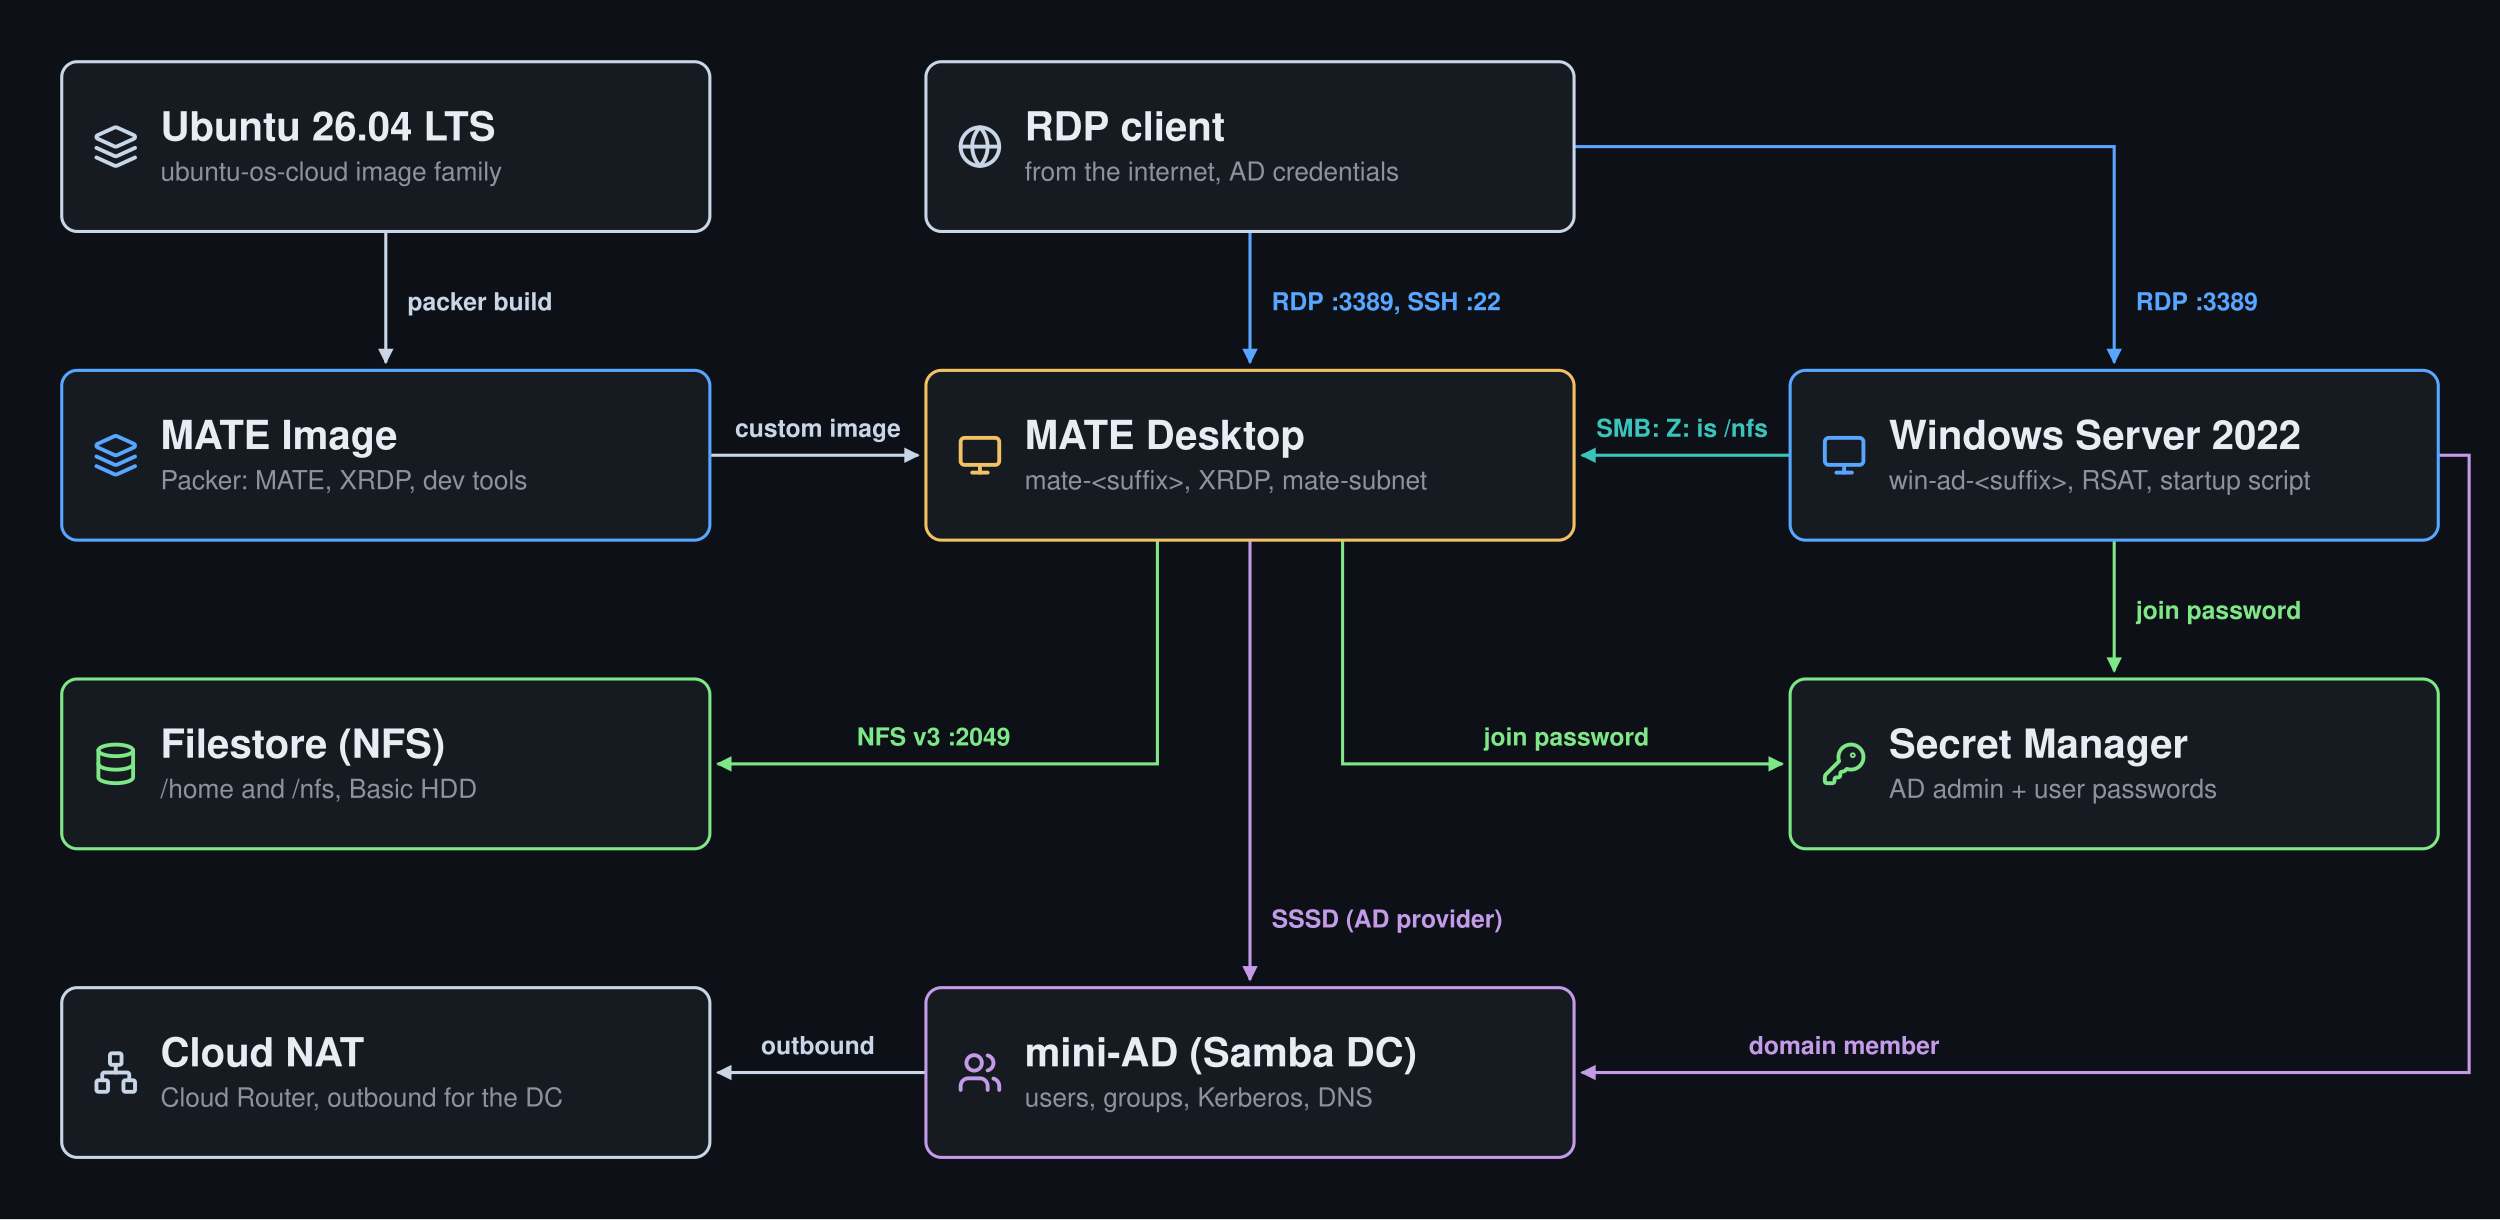
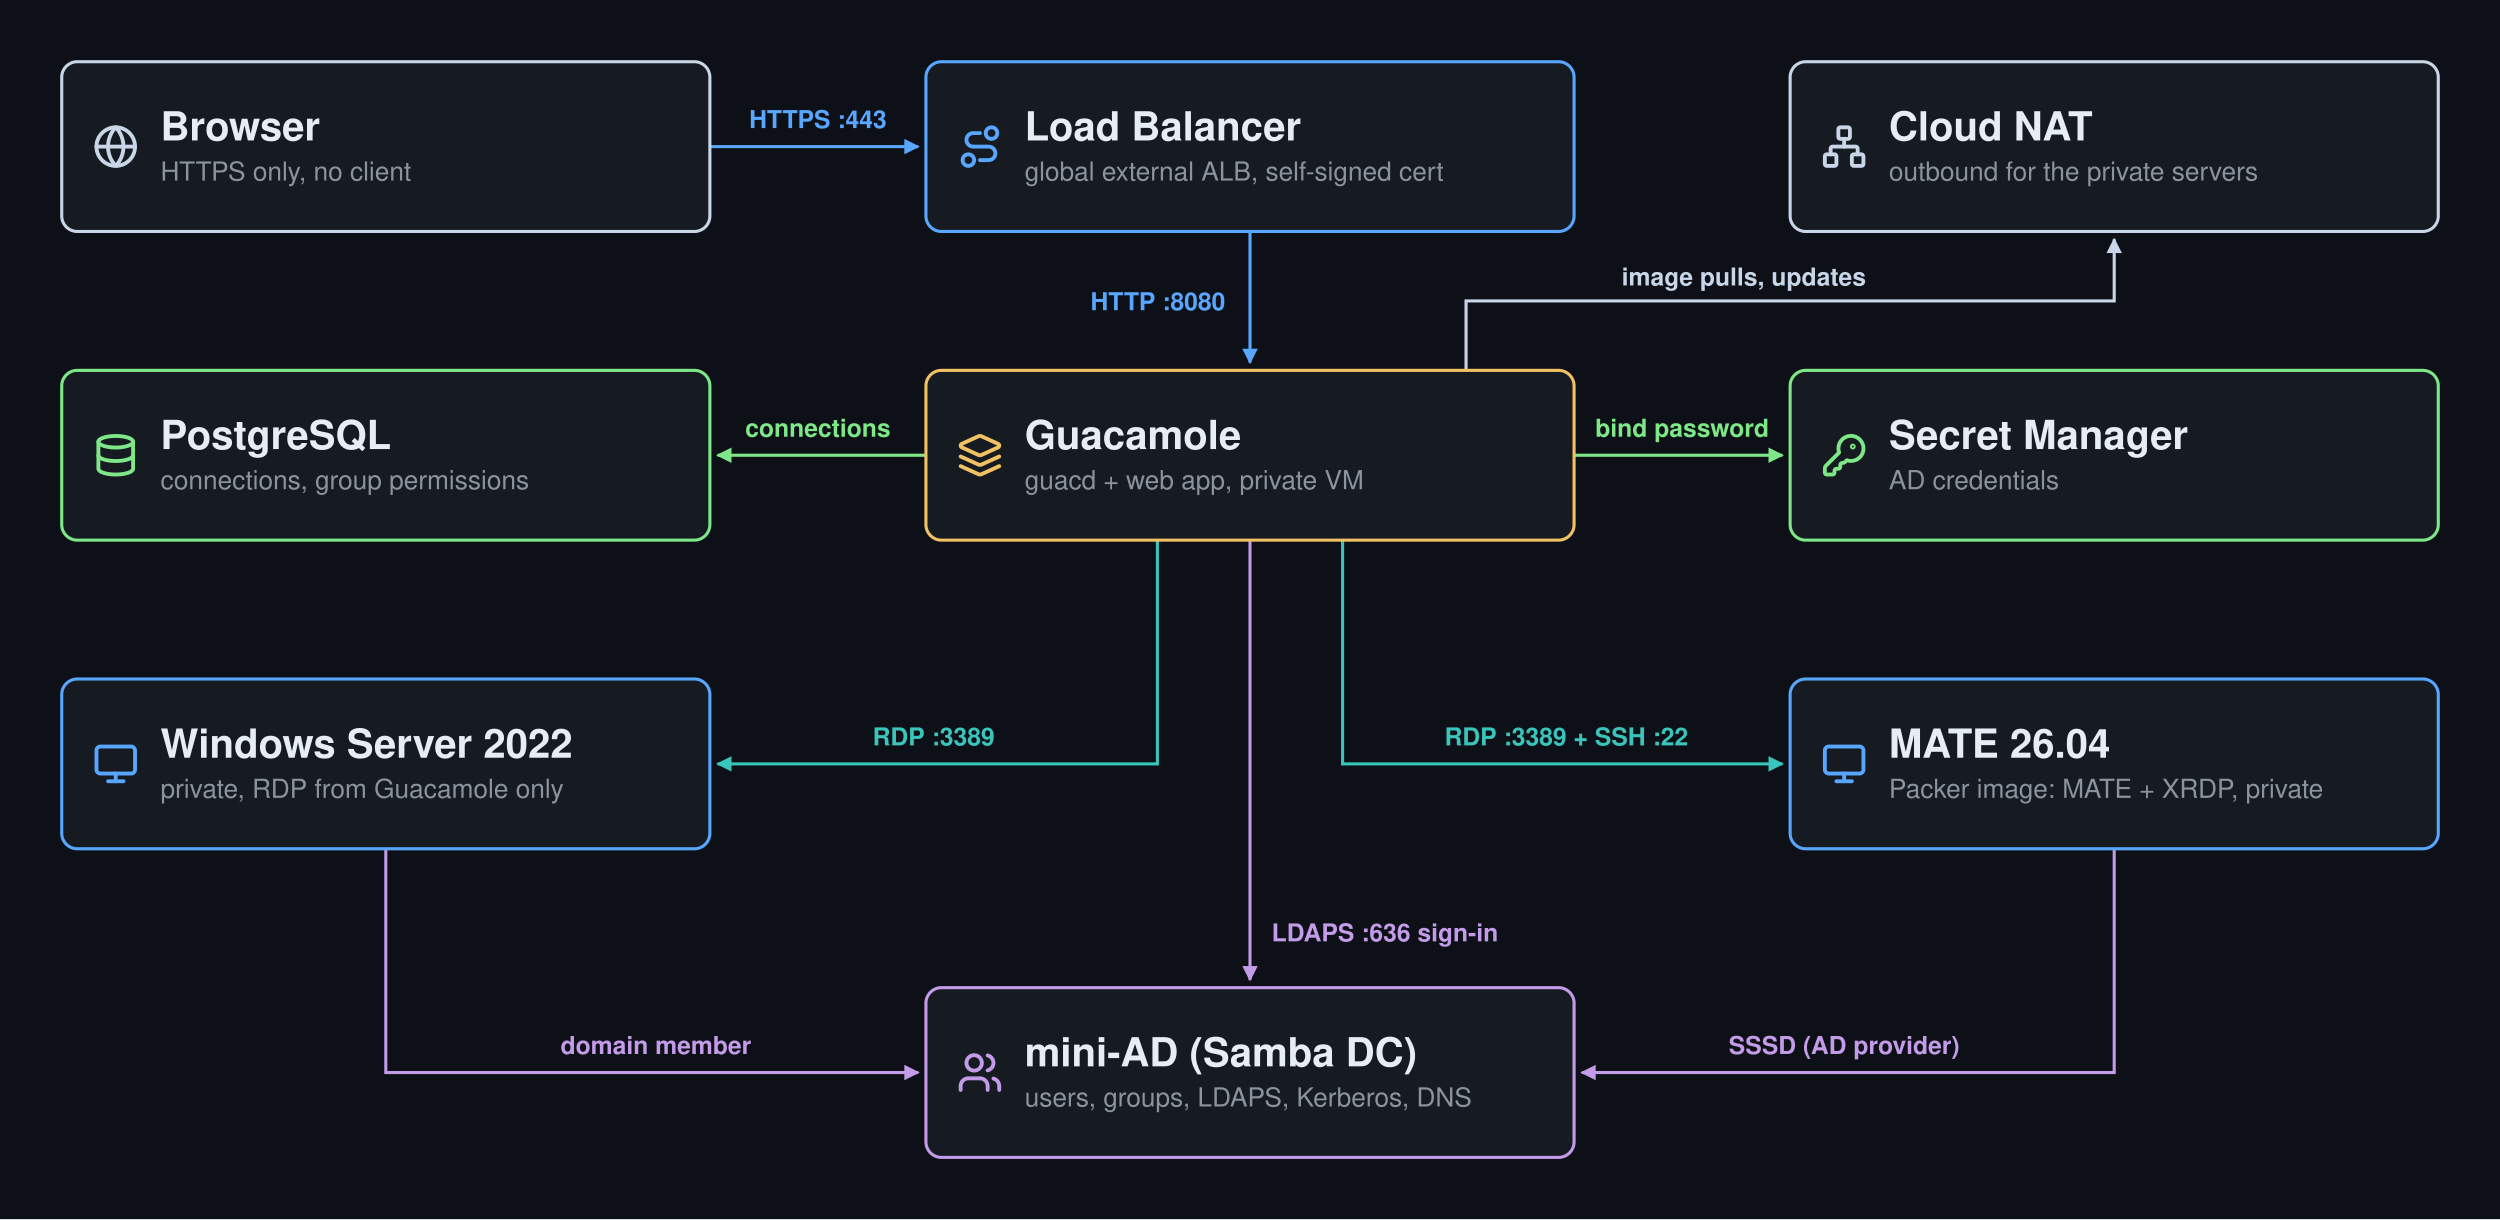
- <svg xmlns="http://www.w3.org/2000/svg" width="1620" height="790" viewBox="0 0 1620 790" role="img" aria-label="Packer builds a MATE image from Canonical's Ubuntu 26.04 LTS image family, and the MATE desktop VM is created from it. An RDP client reaches the MATE desktop over RDP or SSH, and a Windows Server 2022 admin VM over RDP; both VMs and the domain controller are in mate-subnet. The desktop mounts its home directories and a shared area from Filestore over NFS, and shares that area to the Windows VM over SMB. Both VMs read the AD join password from Secret Manager through their service account and join the mini-AD domain controller, which has no external IP and reaches the internet through Cloud NAT.">
+ <svg xmlns="http://www.w3.org/2000/svg" width="1620" height="790" viewBox="0 0 1620 790" role="img" aria-label="A browser reaches an internet-facing load balancer over HTTPS; it forwards to a private Guacamole server, which signs users in against the mini-AD domain controller over LDAPS, keeps its connections in PostgreSQL, reads its LDAP bind password from Secret Manager, and opens RDP to a private Windows host, and RDP and SSH to a private MATE desktop host built from a Packer image, both joined to the domain. The private servers reach the internet through Cloud NAT.">
  <defs>
-     <marker id="a_e_packer" viewBox="0 0 10 10" refX="9" refY="5" markerWidth="5" markerHeight="5" orient="auto-start-reverse">
+     <marker id="a_e_https" viewBox="0 0 10 10" refX="9" refY="5" markerWidth="5" markerHeight="5" orient="auto-start-reverse">
+       <path d="M0,0 L10,5 L0,10 z" fill="#58a6ff" />
+     </marker>
+     <marker id="a_e_alb" viewBox="0 0 10 10" refX="9" refY="5" markerWidth="5" markerHeight="5" orient="auto-start-reverse">
+       <path d="M0,0 L10,5 L0,10 z" fill="#58a6ff" />
+     </marker>
+     <marker id="a_e_nat" viewBox="0 0 10 10" refX="9" refY="5" markerWidth="5" markerHeight="5" orient="auto-start-reverse">
      <path d="M0,0 L10,5 L0,10 z" fill="#c8d6e8" />
    </marker>
-     <marker id="a_e_launch" viewBox="0 0 10 10" refX="9" refY="5" markerWidth="5" markerHeight="5" orient="auto-start-reverse">
-       <path d="M0,0 L10,5 L0,10 z" fill="#c8d6e8" />
+     <marker id="a_e_pg" viewBox="0 0 10 10" refX="9" refY="5" markerWidth="5" markerHeight="5" orient="auto-start-reverse">
+       <path d="M0,0 L10,5 L0,10 z" fill="#7ee787" />
+     </marker>
+     <marker id="a_e_sec" viewBox="0 0 10 10" refX="9" refY="5" markerWidth="5" markerHeight="5" orient="auto-start-reverse">
+       <path d="M0,0 L10,5 L0,10 z" fill="#7ee787" />
    </marker>
    <marker id="a_e_rdp" viewBox="0 0 10 10" refX="9" refY="5" markerWidth="5" markerHeight="5" orient="auto-start-reverse">
-       <path d="M0,0 L10,5 L0,10 z" fill="#58a6ff" />
-     </marker>
-     <marker id="a_e_winrdp" viewBox="0 0 10 10" refX="9" refY="5" markerWidth="5" markerHeight="5" orient="auto-start-reverse">
-       <path d="M0,0 L10,5 L0,10 z" fill="#58a6ff" />
-     </marker>
-     <marker id="a_e_smb" viewBox="0 0 10 10" refX="9" refY="5" markerWidth="5" markerHeight="5" orient="auto-start-reverse">
      <path d="M0,0 L10,5 L0,10 z" fill="#39c5bb" />
    </marker>
-     <marker id="a_e_nfs" viewBox="0 0 10 10" refX="9" refY="5" markerWidth="5" markerHeight="5" orient="auto-start-reverse">
-       <path d="M0,0 L10,5 L0,10 z" fill="#7ee787" />
+     <marker id="a_e_ssh" viewBox="0 0 10 10" refX="9" refY="5" markerWidth="5" markerHeight="5" orient="auto-start-reverse">
+       <path d="M0,0 L10,5 L0,10 z" fill="#39c5bb" />
    </marker>
-     <marker id="a_e_sm" viewBox="0 0 10 10" refX="9" refY="5" markerWidth="5" markerHeight="5" orient="auto-start-reverse">
-       <path d="M0,0 L10,5 L0,10 z" fill="#7ee787" />
-     </marker>
-     <marker id="a_e_winsm" viewBox="0 0 10 10" refX="9" refY="5" markerWidth="5" markerHeight="5" orient="auto-start-reverse">
-       <path d="M0,0 L10,5 L0,10 z" fill="#7ee787" />
-     </marker>
-     <marker id="a_e_sssd" viewBox="0 0 10 10" refX="9" refY="5" markerWidth="5" markerHeight="5" orient="auto-start-reverse">
+     <marker id="a_e_ldaps" viewBox="0 0 10 10" refX="9" refY="5" markerWidth="5" markerHeight="5" orient="auto-start-reverse">
      <path d="M0,0 L10,5 L0,10 z" fill="#c39be8" />
    </marker>
    <marker id="a_e_winad" viewBox="0 0 10 10" refX="9" refY="5" markerWidth="5" markerHeight="5" orient="auto-start-reverse">
      <path d="M0,0 L10,5 L0,10 z" fill="#c39be8" />
    </marker>
-     <marker id="a_e_nat" viewBox="0 0 10 10" refX="9" refY="5" markerWidth="5" markerHeight="5" orient="auto-start-reverse">
-       <path d="M0,0 L10,5 L0,10 z" fill="#c8d6e8" />
+     <marker id="a_e_linad" viewBox="0 0 10 10" refX="9" refY="5" markerWidth="5" markerHeight="5" orient="auto-start-reverse">
+       <path d="M0,0 L10,5 L0,10 z" fill="#c39be8" />
    </marker>
  </defs>
  <rect width="1620" height="790" fill="#0d1117" />
-   <path d="M250.0,150 V235" fill="none" stroke="#c8d6e8" stroke-width="2" marker-end="url(#a_e_packer)" />
-   <text x="264.0" y="201.0" text-anchor="start" font-family="-apple-system, BlinkMacSystemFont, Segoe UI, Helvetica, Arial, sans-serif" font-size="16" font-weight="600" fill="#c8d6e8" stroke="#0d1117" stroke-width="6" paint-order="stroke">packer build</text>
-   <path d="M460,295.0 H595" fill="none" stroke="#c8d6e8" stroke-width="2" marker-end="url(#a_e_launch)" />
-   <text x="530.0" y="283.0" text-anchor="middle" font-family="-apple-system, BlinkMacSystemFont, Segoe UI, Helvetica, Arial, sans-serif" font-size="16" font-weight="600" fill="#c8d6e8" stroke="#0d1117" stroke-width="6" paint-order="stroke">custom image</text>
-   <path d="M810.0,150 V235" fill="none" stroke="#58a6ff" stroke-width="2" marker-end="url(#a_e_rdp)" />
-   <text x="824.0" y="201.0" text-anchor="start" font-family="-apple-system, BlinkMacSystemFont, Segoe UI, Helvetica, Arial, sans-serif" font-size="16" font-weight="600" fill="#58a6ff" stroke="#0d1117" stroke-width="6" paint-order="stroke">RDP :3389, SSH :22</text>
-   <path d="M1020,95.0 H1370.0 V235" fill="none" stroke="#58a6ff" stroke-width="2" marker-end="url(#a_e_winrdp)" />
-   <text x="1384.0" y="201.0" text-anchor="start" font-family="-apple-system, BlinkMacSystemFont, Segoe UI, Helvetica, Arial, sans-serif" font-size="16" font-weight="600" fill="#58a6ff" stroke="#0d1117" stroke-width="6" paint-order="stroke">RDP :3389</text>
-   <path d="M1160,295.0 H1025" fill="none" stroke="#39c5bb" stroke-width="2" marker-end="url(#a_e_smb)" />
-   <text x="1090.0" y="283.0" text-anchor="middle" font-family="-apple-system, BlinkMacSystemFont, Segoe UI, Helvetica, Arial, sans-serif" font-size="16" font-weight="600" fill="#39c5bb" stroke="#0d1117" stroke-width="6" paint-order="stroke">SMB: Z: is /nfs</text>
-   <path d="M750.0,350 V495.0 H465" fill="none" stroke="#7ee787" stroke-width="2" marker-end="url(#a_e_nfs)" />
-   <text x="605.0" y="483.0" text-anchor="middle" font-family="-apple-system, BlinkMacSystemFont, Segoe UI, Helvetica, Arial, sans-serif" font-size="16" font-weight="600" fill="#7ee787" stroke="#0d1117" stroke-width="6" paint-order="stroke">NFS v3 :2049</text>
-   <path d="M870.0,350 V495.0 H1155" fill="none" stroke="#7ee787" stroke-width="2" marker-end="url(#a_e_sm)" />
-   <text x="1015.0" y="483.0" text-anchor="middle" font-family="-apple-system, BlinkMacSystemFont, Segoe UI, Helvetica, Arial, sans-serif" font-size="16" font-weight="600" fill="#7ee787" stroke="#0d1117" stroke-width="6" paint-order="stroke">join password</text>
-   <path d="M1370.0,350 V435" fill="none" stroke="#7ee787" stroke-width="2" marker-end="url(#a_e_winsm)" />
-   <text x="1384.0" y="401.0" text-anchor="start" font-family="-apple-system, BlinkMacSystemFont, Segoe UI, Helvetica, Arial, sans-serif" font-size="16" font-weight="600" fill="#7ee787" stroke="#0d1117" stroke-width="6" paint-order="stroke">join password</text>
-   <path d="M810.0,350 V635" fill="none" stroke="#c39be8" stroke-width="2" marker-end="url(#a_e_sssd)" />
-   <text x="824.0" y="601.0" text-anchor="start" font-family="-apple-system, BlinkMacSystemFont, Segoe UI, Helvetica, Arial, sans-serif" font-size="16" font-weight="600" fill="#c39be8" stroke="#0d1117" stroke-width="6" paint-order="stroke">SSSD (AD provider)</text>
-   <path d="M1580,295.0 H1600 V695.0 H1025" fill="none" stroke="#c39be8" stroke-width="2" marker-end="url(#a_e_winad)" />
-   <text x="1195.0" y="683.0" text-anchor="middle" font-family="-apple-system, BlinkMacSystemFont, Segoe UI, Helvetica, Arial, sans-serif" font-size="16" font-weight="600" fill="#c39be8" stroke="#0d1117" stroke-width="6" paint-order="stroke">domain member</text>
-   <path d="M600,695.0 H465" fill="none" stroke="#c8d6e8" stroke-width="2" marker-end="url(#a_e_nat)" />
-   <text x="530.0" y="683.0" text-anchor="middle" font-family="-apple-system, BlinkMacSystemFont, Segoe UI, Helvetica, Arial, sans-serif" font-size="16" font-weight="600" fill="#c8d6e8" stroke="#0d1117" stroke-width="6" paint-order="stroke">outbound</text>
+   <path d="M460,95.0 L595,95.0" fill="none" stroke="#58a6ff" stroke-width="2" marker-end="url(#a_e_https)" />
+   <text x="530.0" y="83.0" text-anchor="middle" font-family="-apple-system, BlinkMacSystemFont, Segoe UI, Helvetica, Arial, sans-serif" font-size="16" font-weight="600" fill="#58a6ff" stroke="#0d1117" stroke-width="6" paint-order="stroke">HTTPS :443</text>
+   <path d="M810.0,150 L810.0,235" fill="none" stroke="#58a6ff" stroke-width="2" marker-end="url(#a_e_alb)" />
+   <text x="794.0" y="201.0" text-anchor="end" font-family="-apple-system, BlinkMacSystemFont, Segoe UI, Helvetica, Arial, sans-serif" font-size="16" font-weight="600" fill="#58a6ff" stroke="#0d1117" stroke-width="6" paint-order="stroke">HTTP :8080</text>
+   <path d="M950,240 V195.0 H1370.0 V155" fill="none" stroke="#c8d6e8" stroke-width="2" marker-end="url(#a_e_nat)" />
+   <text x="1130.0" y="185.0" text-anchor="middle" font-family="-apple-system, BlinkMacSystemFont, Segoe UI, Helvetica, Arial, sans-serif" font-size="16" font-weight="600" fill="#c8d6e8" stroke="#0d1117" stroke-width="6" paint-order="stroke">image pulls, updates</text>
+   <path d="M600,295.0 L465,295.0" fill="none" stroke="#7ee787" stroke-width="2" marker-end="url(#a_e_pg)" />
+   <text x="530.0" y="283.0" text-anchor="middle" font-family="-apple-system, BlinkMacSystemFont, Segoe UI, Helvetica, Arial, sans-serif" font-size="16" font-weight="600" fill="#7ee787" stroke="#0d1117" stroke-width="6" paint-order="stroke">connections</text>
+   <path d="M1020,295.0 L1155,295.0" fill="none" stroke="#7ee787" stroke-width="2" marker-end="url(#a_e_sec)" />
+   <text x="1090.0" y="283.0" text-anchor="middle" font-family="-apple-system, BlinkMacSystemFont, Segoe UI, Helvetica, Arial, sans-serif" font-size="16" font-weight="600" fill="#7ee787" stroke="#0d1117" stroke-width="6" paint-order="stroke">bind password</text>
+   <path d="M750.0,350 V495.0 H465" fill="none" stroke="#39c5bb" stroke-width="2" marker-end="url(#a_e_rdp)" />
+   <text x="605.0" y="483.0" text-anchor="middle" font-family="-apple-system, BlinkMacSystemFont, Segoe UI, Helvetica, Arial, sans-serif" font-size="16" font-weight="600" fill="#39c5bb" stroke="#0d1117" stroke-width="6" paint-order="stroke">RDP :3389</text>
+   <path d="M870.0,350 V495.0 H1155" fill="none" stroke="#39c5bb" stroke-width="2" marker-end="url(#a_e_ssh)" />
+   <text x="1015.0" y="483.0" text-anchor="middle" font-family="-apple-system, BlinkMacSystemFont, Segoe UI, Helvetica, Arial, sans-serif" font-size="16" font-weight="600" fill="#39c5bb" stroke="#0d1117" stroke-width="6" paint-order="stroke">RDP :3389 + SSH :22</text>
+   <path d="M810.0,350 V635" fill="none" stroke="#c39be8" stroke-width="2" marker-end="url(#a_e_ldaps)" />
+   <text x="824.0" y="610" text-anchor="start" font-family="-apple-system, BlinkMacSystemFont, Segoe UI, Helvetica, Arial, sans-serif" font-size="16" font-weight="600" fill="#c39be8" stroke="#0d1117" stroke-width="6" paint-order="stroke">LDAPS :636 sign-in</text>
+   <path d="M250.0,550 V695.0 H595" fill="none" stroke="#c39be8" stroke-width="2" marker-end="url(#a_e_winad)" />
+   <text x="425.0" y="683.0" text-anchor="middle" font-family="-apple-system, BlinkMacSystemFont, Segoe UI, Helvetica, Arial, sans-serif" font-size="16" font-weight="600" fill="#c39be8" stroke="#0d1117" stroke-width="6" paint-order="stroke">domain member</text>
+   <path d="M1370.0,550 V695.0 H1025" fill="none" stroke="#c39be8" stroke-width="2" marker-end="url(#a_e_linad)" />
+   <text x="1195.0" y="683.0" text-anchor="middle" font-family="-apple-system, BlinkMacSystemFont, Segoe UI, Helvetica, Arial, sans-serif" font-size="16" font-weight="600" fill="#c39be8" stroke="#0d1117" stroke-width="6" paint-order="stroke">SSSD (AD provider)</text>
  <rect x="40" y="40" width="420" height="110" rx="10" ry="10" fill="#161b22" stroke="#c8d6e8" stroke-width="2" />
  <g transform="translate(60,80.0) scale(1.25)" fill="none" stroke="#c8d6e8" stroke-width="2" stroke-linecap="round" stroke-linejoin="round">
-     <path d="m12.83 2.18a2 2 0 0 0-1.66 0L2.6 6.08a1 1 0 0 0 0 1.83l8.58 3.91a2 2 0 0 0 1.66 0l8.58-3.9a1 1 0 0 0 0-1.83Z" />
-     <path d="m22 17.65-9.17 4.16a2 2 0 0 1-1.66 0L2 17.65" />
-     <path d="m22 12.65-9.17 4.16a2 2 0 0 1-1.66 0L2 12.65" />
-   </g>
-   <text x="104.0" y="91.0" font-family="-apple-system, BlinkMacSystemFont, Segoe UI, Helvetica, Arial, sans-serif" font-size="26" font-weight="600" fill="#e6edf3">Ubuntu 26.04 LTS</text>
-   <text x="104.0" y="117.0" font-family="-apple-system, BlinkMacSystemFont, Segoe UI, Helvetica, Arial, sans-serif" font-size="17" fill="#8b949e">ubuntu-os-cloud image family</text>
-   <rect x="600" y="40" width="420" height="110" rx="10" ry="10" fill="#161b22" stroke="#c8d6e8" stroke-width="2" />
-   <g transform="translate(620,80.0) scale(1.25)" fill="none" stroke="#c8d6e8" stroke-width="2" stroke-linecap="round" stroke-linejoin="round">
    <circle cx="12" cy="12" r="10" />
    <path d="M12 2a14.5 14.5 0 0 0 0 20 14.5 14.5 0 0 0 0-20" />
    <path d="M2 12h20" />
  </g>
-   <text x="664.0" y="91.0" font-family="-apple-system, BlinkMacSystemFont, Segoe UI, Helvetica, Arial, sans-serif" font-size="26" font-weight="600" fill="#e6edf3">RDP client</text>
-   <text x="664.0" y="117.0" font-family="-apple-system, BlinkMacSystemFont, Segoe UI, Helvetica, Arial, sans-serif" font-size="17" fill="#8b949e">from the internet, AD credentials</text>
-   <rect x="40" y="240" width="420" height="110" rx="10" ry="10" fill="#161b22" stroke="#58a6ff" stroke-width="2" />
-   <g transform="translate(60,280.0) scale(1.25)" fill="none" stroke="#58a6ff" stroke-width="2" stroke-linecap="round" stroke-linejoin="round">
-     <path d="m12.83 2.18a2 2 0 0 0-1.66 0L2.6 6.08a1 1 0 0 0 0 1.83l8.58 3.91a2 2 0 0 0 1.66 0l8.58-3.9a1 1 0 0 0 0-1.83Z" />
-     <path d="m22 17.65-9.17 4.16a2 2 0 0 1-1.66 0L2 17.65" />
-     <path d="m22 12.65-9.17 4.16a2 2 0 0 1-1.66 0L2 12.65" />
+   <text x="104.0" y="91.0" font-family="-apple-system, BlinkMacSystemFont, Segoe UI, Helvetica, Arial, sans-serif" font-size="26" font-weight="600" fill="#e6edf3">Browser</text>
+   <text x="104.0" y="117.0" font-family="-apple-system, BlinkMacSystemFont, Segoe UI, Helvetica, Arial, sans-serif" font-size="17" fill="#8b949e">HTTPS only, no client</text>
+   <rect x="600" y="40" width="420" height="110" rx="10" ry="10" fill="#161b22" stroke="#58a6ff" stroke-width="2" />
+   <g transform="translate(620,80.0) scale(1.25)" fill="none" stroke="#58a6ff" stroke-width="2" stroke-linecap="round" stroke-linejoin="round">
+     <circle cx="6" cy="19" r="3" />
+     <circle cx="18" cy="5" r="3" />
+     <path d="M12 19h4.5a3.5 3.5 0 0 0 0-7h-8a3.5 3.5 0 0 1 0-7H12" />
  </g>
-   <text x="104.0" y="291.0" font-family="-apple-system, BlinkMacSystemFont, Segoe UI, Helvetica, Arial, sans-serif" font-size="26" font-weight="600" fill="#e6edf3">MATE Image</text>
-   <text x="104.0" y="317.0" font-family="-apple-system, BlinkMacSystemFont, Segoe UI, Helvetica, Arial, sans-serif" font-size="17" fill="#8b949e">Packer: MATE, XRDP, dev tools</text>
-   <rect x="600" y="240" width="420" height="110" rx="10" ry="10" fill="#161b22" stroke="#f2c163" stroke-width="2" />
-   <g transform="translate(620,280.0) scale(1.25)" fill="none" stroke="#f2c163" stroke-width="2" stroke-linecap="round" stroke-linejoin="round">
-     <rect width="20" height="14" x="2" y="3" rx="2" />
-     <line x1="8" x2="16" y1="21" y2="21" />
-     <line x1="12" x2="12" y1="17" y2="21" />
-   </g>
-   <text x="664.0" y="291.0" font-family="-apple-system, BlinkMacSystemFont, Segoe UI, Helvetica, Arial, sans-serif" font-size="26" font-weight="600" fill="#e6edf3">MATE Desktop</text>
-   <text x="664.0" y="317.0" font-family="-apple-system, BlinkMacSystemFont, Segoe UI, Helvetica, Arial, sans-serif" font-size="17" fill="#8b949e">mate-&lt;suffix&gt;, XRDP, mate-subnet</text>
-   <rect x="1160" y="240" width="420" height="110" rx="10" ry="10" fill="#161b22" stroke="#58a6ff" stroke-width="2" />
-   <g transform="translate(1180,280.0) scale(1.25)" fill="none" stroke="#58a6ff" stroke-width="2" stroke-linecap="round" stroke-linejoin="round">
-     <rect width="20" height="14" x="2" y="3" rx="2" />
-     <line x1="8" x2="16" y1="21" y2="21" />
-     <line x1="12" x2="12" y1="17" y2="21" />
-   </g>
-   <text x="1224.0" y="291.0" font-family="-apple-system, BlinkMacSystemFont, Segoe UI, Helvetica, Arial, sans-serif" font-size="26" font-weight="600" fill="#e6edf3">Windows Server 2022</text>
-   <text x="1224.0" y="317.0" font-family="-apple-system, BlinkMacSystemFont, Segoe UI, Helvetica, Arial, sans-serif" font-size="17" fill="#8b949e">win-ad-&lt;suffix&gt;, RSAT, startup script</text>
-   <rect x="40" y="440" width="420" height="110" rx="10" ry="10" fill="#161b22" stroke="#7ee787" stroke-width="2" />
-   <g transform="translate(60,480.0) scale(1.25)" fill="none" stroke="#7ee787" stroke-width="2" stroke-linecap="round" stroke-linejoin="round">
-     <ellipse cx="12" cy="5" rx="9" ry="3" />
-     <path d="M3 5V19A9 3 0 0 0 21 19V5" />
-     <path d="M3 12A9 3 0 0 0 21 12" />
-   </g>
-   <text x="104.0" y="491.0" font-family="-apple-system, BlinkMacSystemFont, Segoe UI, Helvetica, Arial, sans-serif" font-size="26" font-weight="600" fill="#e6edf3">Filestore (NFS)</text>
-   <text x="104.0" y="517.0" font-family="-apple-system, BlinkMacSystemFont, Segoe UI, Helvetica, Arial, sans-serif" font-size="17" fill="#8b949e">/home and /nfs, Basic HDD</text>
-   <rect x="1160" y="440" width="420" height="110" rx="10" ry="10" fill="#161b22" stroke="#7ee787" stroke-width="2" />
-   <g transform="translate(1180,480.0) scale(1.25)" fill="none" stroke="#7ee787" stroke-width="2" stroke-linecap="round" stroke-linejoin="round">
-     <path d="M2.586 17.414A2 2 0 0 0 2 18.828V21a1 1 0 0 0 1 1h3a1 1 0 0 0 1-1v-1a1 1 0 0 1 1-1h1a1 1 0 0 0 1-1v-1a1 1 0 0 1 1-1h.172a2 2 0 0 0 1.414-.586l.814-.814a6.5 6.5 0 1 0-4-4z" />
-     <circle cx="16.5" cy="7.5" r=".5" />
-   </g>
-   <text x="1224.0" y="491.0" font-family="-apple-system, BlinkMacSystemFont, Segoe UI, Helvetica, Arial, sans-serif" font-size="26" font-weight="600" fill="#e6edf3">Secret Manager</text>
-   <text x="1224.0" y="517.0" font-family="-apple-system, BlinkMacSystemFont, Segoe UI, Helvetica, Arial, sans-serif" font-size="17" fill="#8b949e">AD admin + user passwords</text>
-   <rect x="40" y="640" width="420" height="110" rx="10" ry="10" fill="#161b22" stroke="#c8d6e8" stroke-width="2" />
-   <g transform="translate(60,680.0) scale(1.25)" fill="none" stroke="#c8d6e8" stroke-width="2" stroke-linecap="round" stroke-linejoin="round">
+   <text x="664.0" y="91.0" font-family="-apple-system, BlinkMacSystemFont, Segoe UI, Helvetica, Arial, sans-serif" font-size="26" font-weight="600" fill="#e6edf3">Load Balancer</text>
+   <text x="664.0" y="117.0" font-family="-apple-system, BlinkMacSystemFont, Segoe UI, Helvetica, Arial, sans-serif" font-size="17" fill="#8b949e">global external ALB, self-signed cert</text>
+   <rect x="1160" y="40" width="420" height="110" rx="10" ry="10" fill="#161b22" stroke="#c8d6e8" stroke-width="2" />
+   <g transform="translate(1180,80.0) scale(1.25)" fill="none" stroke="#c8d6e8" stroke-width="2" stroke-linecap="round" stroke-linejoin="round">
    <rect x="16" y="16" width="6" height="6" rx="1" />
    <rect x="2" y="16" width="6" height="6" rx="1" />
    <rect x="9" y="2" width="6" height="6" rx="1" />
    <path d="M5 16v-3a1 1 0 0 1 1-1h12a1 1 0 0 1 1 1v3" />
    <path d="M12 12V8" />
  </g>
-   <text x="104.0" y="691.0" font-family="-apple-system, BlinkMacSystemFont, Segoe UI, Helvetica, Arial, sans-serif" font-size="26" font-weight="600" fill="#e6edf3">Cloud NAT</text>
-   <text x="104.0" y="717.0" font-family="-apple-system, BlinkMacSystemFont, Segoe UI, Helvetica, Arial, sans-serif" font-size="17" fill="#8b949e">Cloud Router, outbound for the DC</text>
+   <text x="1224.0" y="91.0" font-family="-apple-system, BlinkMacSystemFont, Segoe UI, Helvetica, Arial, sans-serif" font-size="26" font-weight="600" fill="#e6edf3">Cloud NAT</text>
+   <text x="1224.0" y="117.0" font-family="-apple-system, BlinkMacSystemFont, Segoe UI, Helvetica, Arial, sans-serif" font-size="17" fill="#8b949e">outbound for the private servers</text>
+   <rect x="40" y="240" width="420" height="110" rx="10" ry="10" fill="#161b22" stroke="#7ee787" stroke-width="2" />
+   <g transform="translate(60,280.0) scale(1.25)" fill="none" stroke="#7ee787" stroke-width="2" stroke-linecap="round" stroke-linejoin="round">
+     <ellipse cx="12" cy="5" rx="9" ry="3" />
+     <path d="M3 5V19A9 3 0 0 0 21 19V5" />
+     <path d="M3 12A9 3 0 0 0 21 12" />
+   </g>
+   <text x="104.0" y="291.0" font-family="-apple-system, BlinkMacSystemFont, Segoe UI, Helvetica, Arial, sans-serif" font-size="26" font-weight="600" fill="#e6edf3">PostgreSQL</text>
+   <text x="104.0" y="317.0" font-family="-apple-system, BlinkMacSystemFont, Segoe UI, Helvetica, Arial, sans-serif" font-size="17" fill="#8b949e">connections, group permissions</text>
+   <rect x="600" y="240" width="420" height="110" rx="10" ry="10" fill="#161b22" stroke="#f2c163" stroke-width="2" />
+   <g transform="translate(620,280.0) scale(1.25)" fill="none" stroke="#f2c163" stroke-width="2" stroke-linecap="round" stroke-linejoin="round">
+     <path d="m12.83 2.18a2 2 0 0 0-1.66 0L2.6 6.08a1 1 0 0 0 0 1.83l8.58 3.91a2 2 0 0 0 1.66 0l8.58-3.9a1 1 0 0 0 0-1.83Z" />
+     <path d="m22 17.65-9.17 4.16a2 2 0 0 1-1.66 0L2 17.65" />
+     <path d="m22 12.65-9.17 4.16a2 2 0 0 1-1.66 0L2 12.65" />
+   </g>
+   <text x="664.0" y="291.0" font-family="-apple-system, BlinkMacSystemFont, Segoe UI, Helvetica, Arial, sans-serif" font-size="26" font-weight="600" fill="#e6edf3">Guacamole</text>
+   <text x="664.0" y="317.0" font-family="-apple-system, BlinkMacSystemFont, Segoe UI, Helvetica, Arial, sans-serif" font-size="17" fill="#8b949e">guacd + web app, private VM</text>
+   <rect x="1160" y="240" width="420" height="110" rx="10" ry="10" fill="#161b22" stroke="#7ee787" stroke-width="2" />
+   <g transform="translate(1180,280.0) scale(1.25)" fill="none" stroke="#7ee787" stroke-width="2" stroke-linecap="round" stroke-linejoin="round">
+     <path d="M2.586 17.414A2 2 0 0 0 2 18.828V21a1 1 0 0 0 1 1h3a1 1 0 0 0 1-1v-1a1 1 0 0 1 1-1h1a1 1 0 0 0 1-1v-1a1 1 0 0 1 1-1h.172a2 2 0 0 0 1.414-.586l.814-.814a6.5 6.5 0 1 0-4-4z" />
+     <circle cx="16.5" cy="7.5" r=".5" />
+   </g>
+   <text x="1224.0" y="291.0" font-family="-apple-system, BlinkMacSystemFont, Segoe UI, Helvetica, Arial, sans-serif" font-size="26" font-weight="600" fill="#e6edf3">Secret Manager</text>
+   <text x="1224.0" y="317.0" font-family="-apple-system, BlinkMacSystemFont, Segoe UI, Helvetica, Arial, sans-serif" font-size="17" fill="#8b949e">AD credentials</text>
+   <rect x="40" y="440" width="420" height="110" rx="10" ry="10" fill="#161b22" stroke="#58a6ff" stroke-width="2" />
+   <g transform="translate(60,480.0) scale(1.25)" fill="none" stroke="#58a6ff" stroke-width="2" stroke-linecap="round" stroke-linejoin="round">
+     <rect width="20" height="14" x="2" y="3" rx="2" />
+     <line x1="8" x2="16" y1="21" y2="21" />
+     <line x1="12" x2="12" y1="17" y2="21" />
+   </g>
+   <text x="104.0" y="491.0" font-family="-apple-system, BlinkMacSystemFont, Segoe UI, Helvetica, Arial, sans-serif" font-size="26" font-weight="600" fill="#e6edf3">Windows Server 2022</text>
+   <text x="104.0" y="517.0" font-family="-apple-system, BlinkMacSystemFont, Segoe UI, Helvetica, Arial, sans-serif" font-size="17" fill="#8b949e">private, RDP from Guacamole only</text>
+   <rect x="1160" y="440" width="420" height="110" rx="10" ry="10" fill="#161b22" stroke="#58a6ff" stroke-width="2" />
+   <g transform="translate(1180,480.0) scale(1.25)" fill="none" stroke="#58a6ff" stroke-width="2" stroke-linecap="round" stroke-linejoin="round">
+     <rect width="20" height="14" x="2" y="3" rx="2" />
+     <line x1="8" x2="16" y1="21" y2="21" />
+     <line x1="12" x2="12" y1="17" y2="21" />
+   </g>
+   <text x="1224.0" y="491.0" font-family="-apple-system, BlinkMacSystemFont, Segoe UI, Helvetica, Arial, sans-serif" font-size="26" font-weight="600" fill="#e6edf3">MATE 26.04</text>
+   <text x="1224.0" y="517.0" font-family="-apple-system, BlinkMacSystemFont, Segoe UI, Helvetica, Arial, sans-serif" font-size="17" fill="#8b949e">Packer image: MATE + XRDP, private</text>
  <rect x="600" y="640" width="420" height="110" rx="10" ry="10" fill="#161b22" stroke="#c39be8" stroke-width="2" />
  <g transform="translate(620,680.0) scale(1.25)" fill="none" stroke="#c39be8" stroke-width="2" stroke-linecap="round" stroke-linejoin="round">
    <path d="M16 21v-2a4 4 0 0 0-4-4H6a4 4 0 0 0-4 4v2" />
    <circle cx="9" cy="7" r="4" />
    <path d="M22 21v-2a4 4 0 0 0-3-3.87" />
    <path d="M16 3.13a4 4 0 0 1 0 7.75" />
  </g>
  <text x="664.0" y="691.0" font-family="-apple-system, BlinkMacSystemFont, Segoe UI, Helvetica, Arial, sans-serif" font-size="26" font-weight="600" fill="#e6edf3">mini-AD (Samba DC)</text>
-   <text x="664.0" y="717.0" font-family="-apple-system, BlinkMacSystemFont, Segoe UI, Helvetica, Arial, sans-serif" font-size="17" fill="#8b949e">users, groups, Kerberos, DNS</text>
+   <text x="664.0" y="717.0" font-family="-apple-system, BlinkMacSystemFont, Segoe UI, Helvetica, Arial, sans-serif" font-size="17" fill="#8b949e">users, groups, LDAPS, Kerberos, DNS</text>
</svg>
